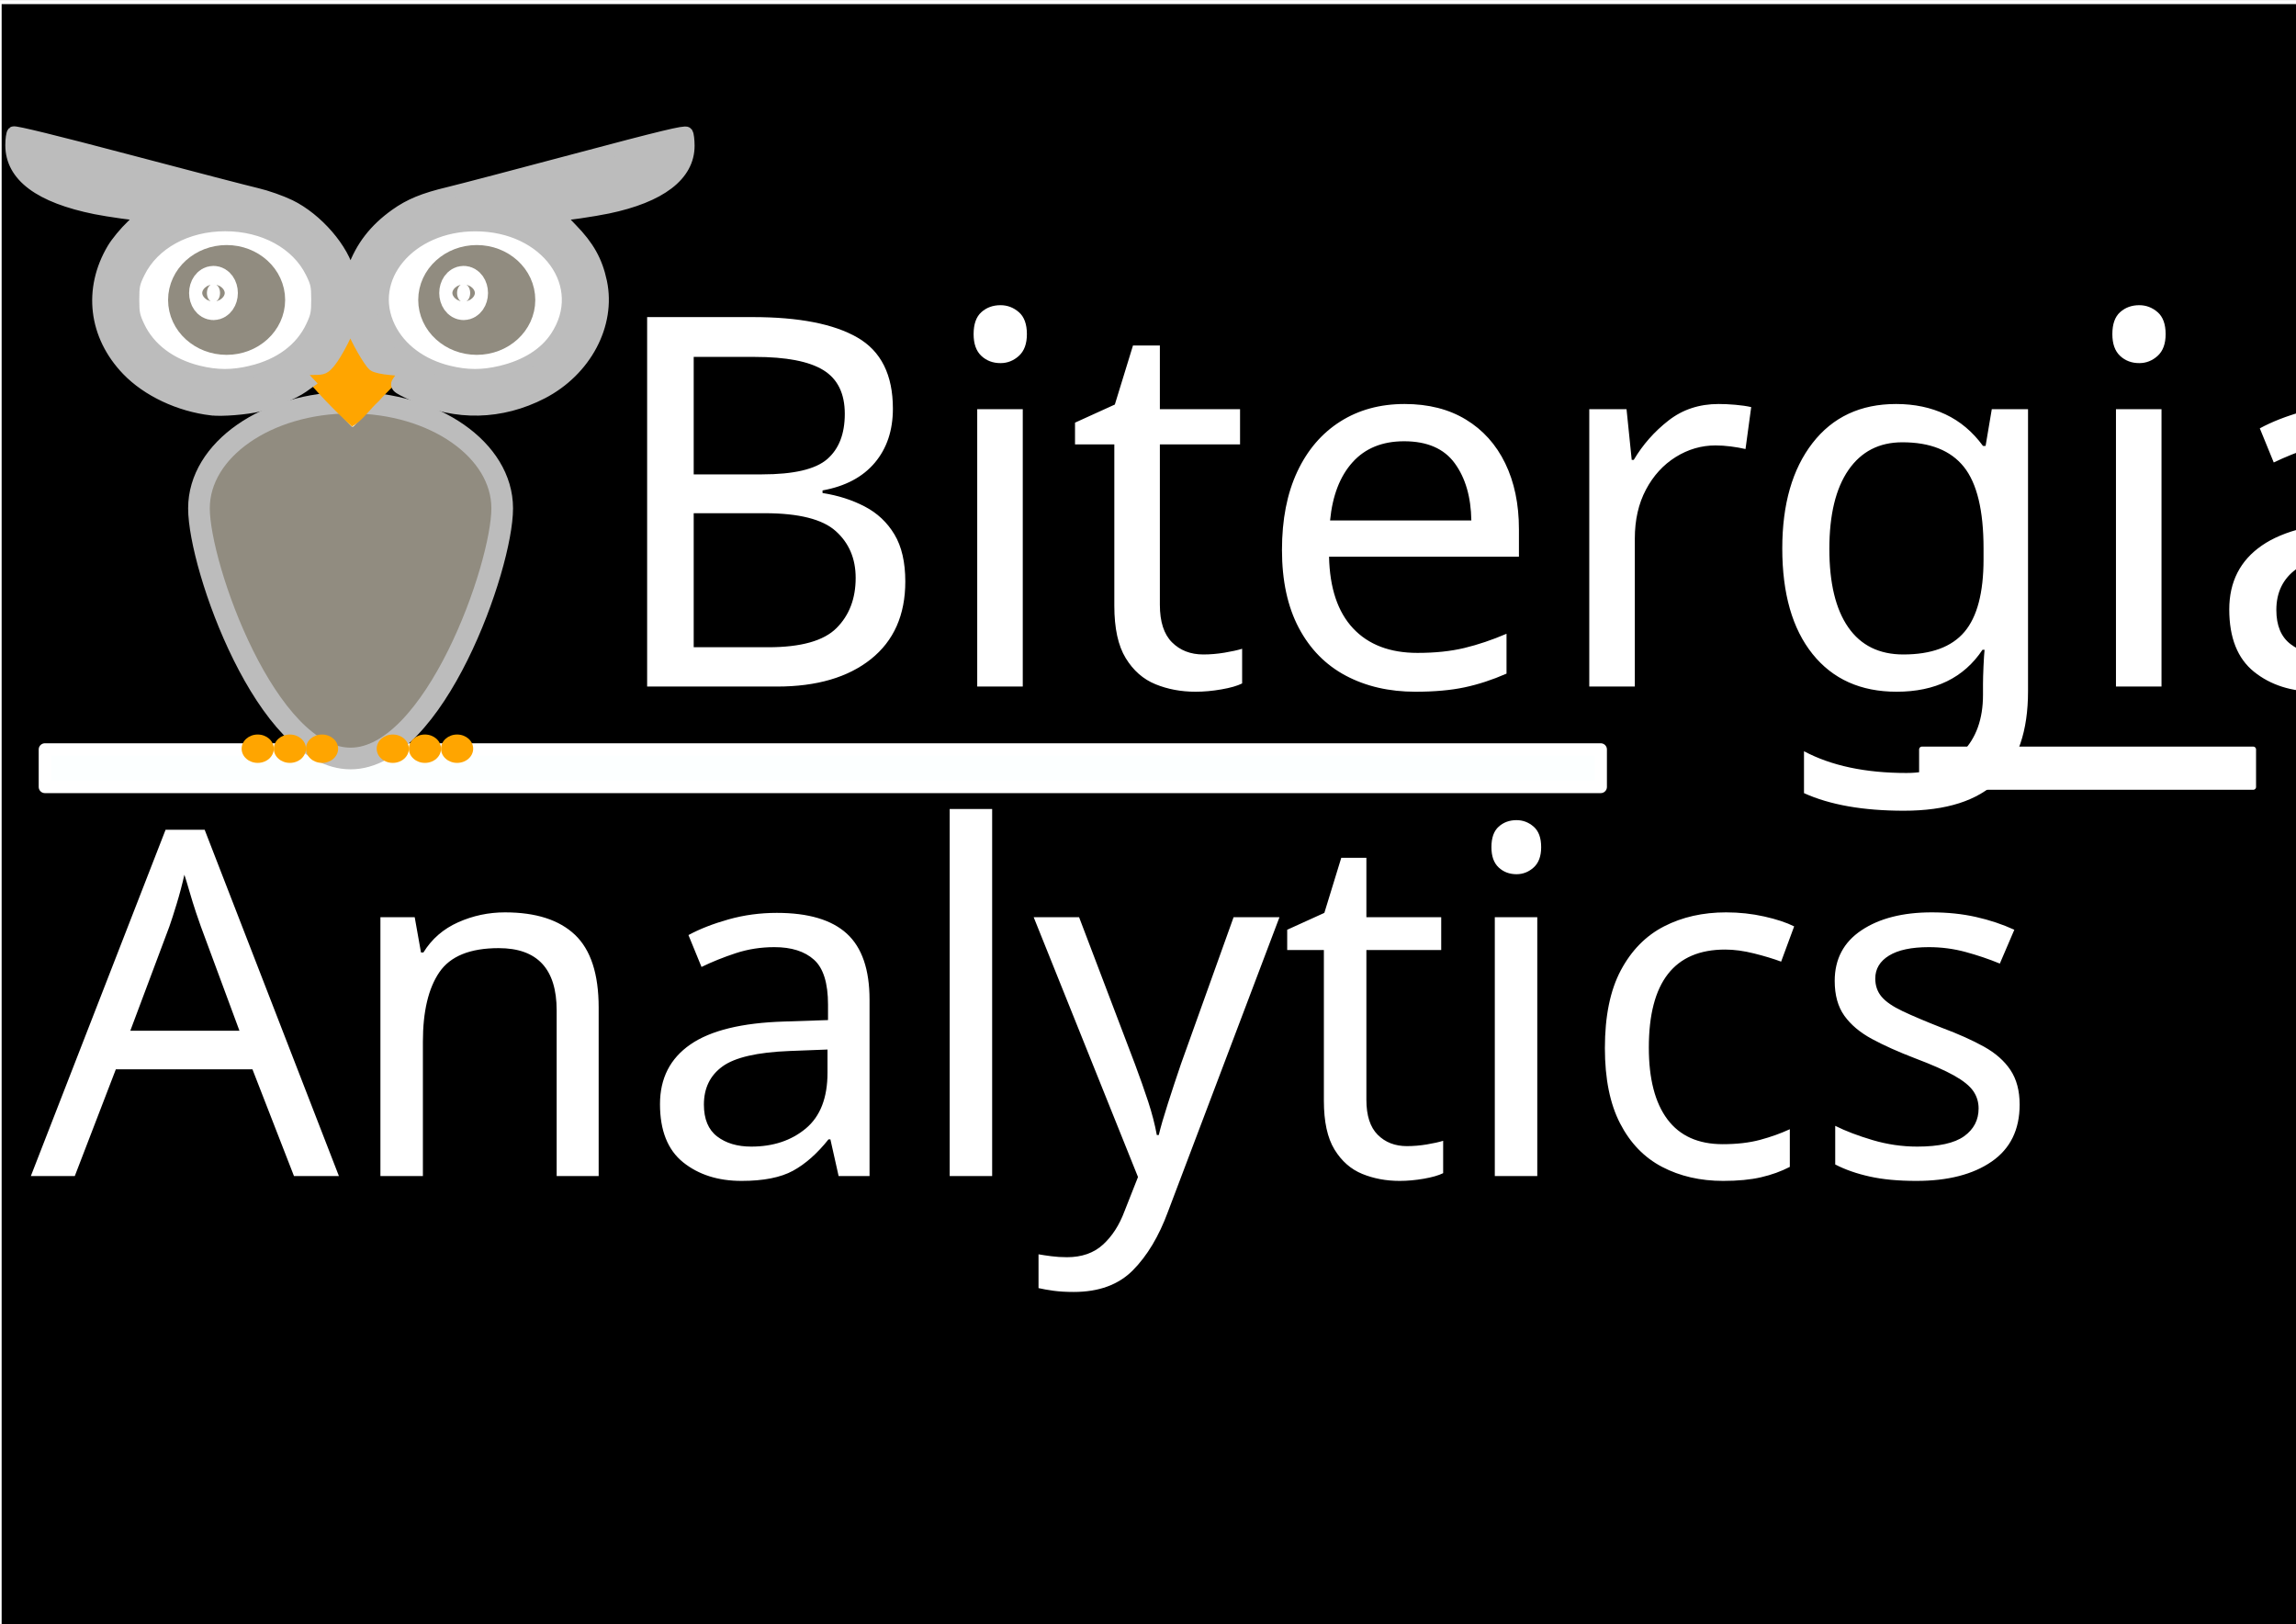
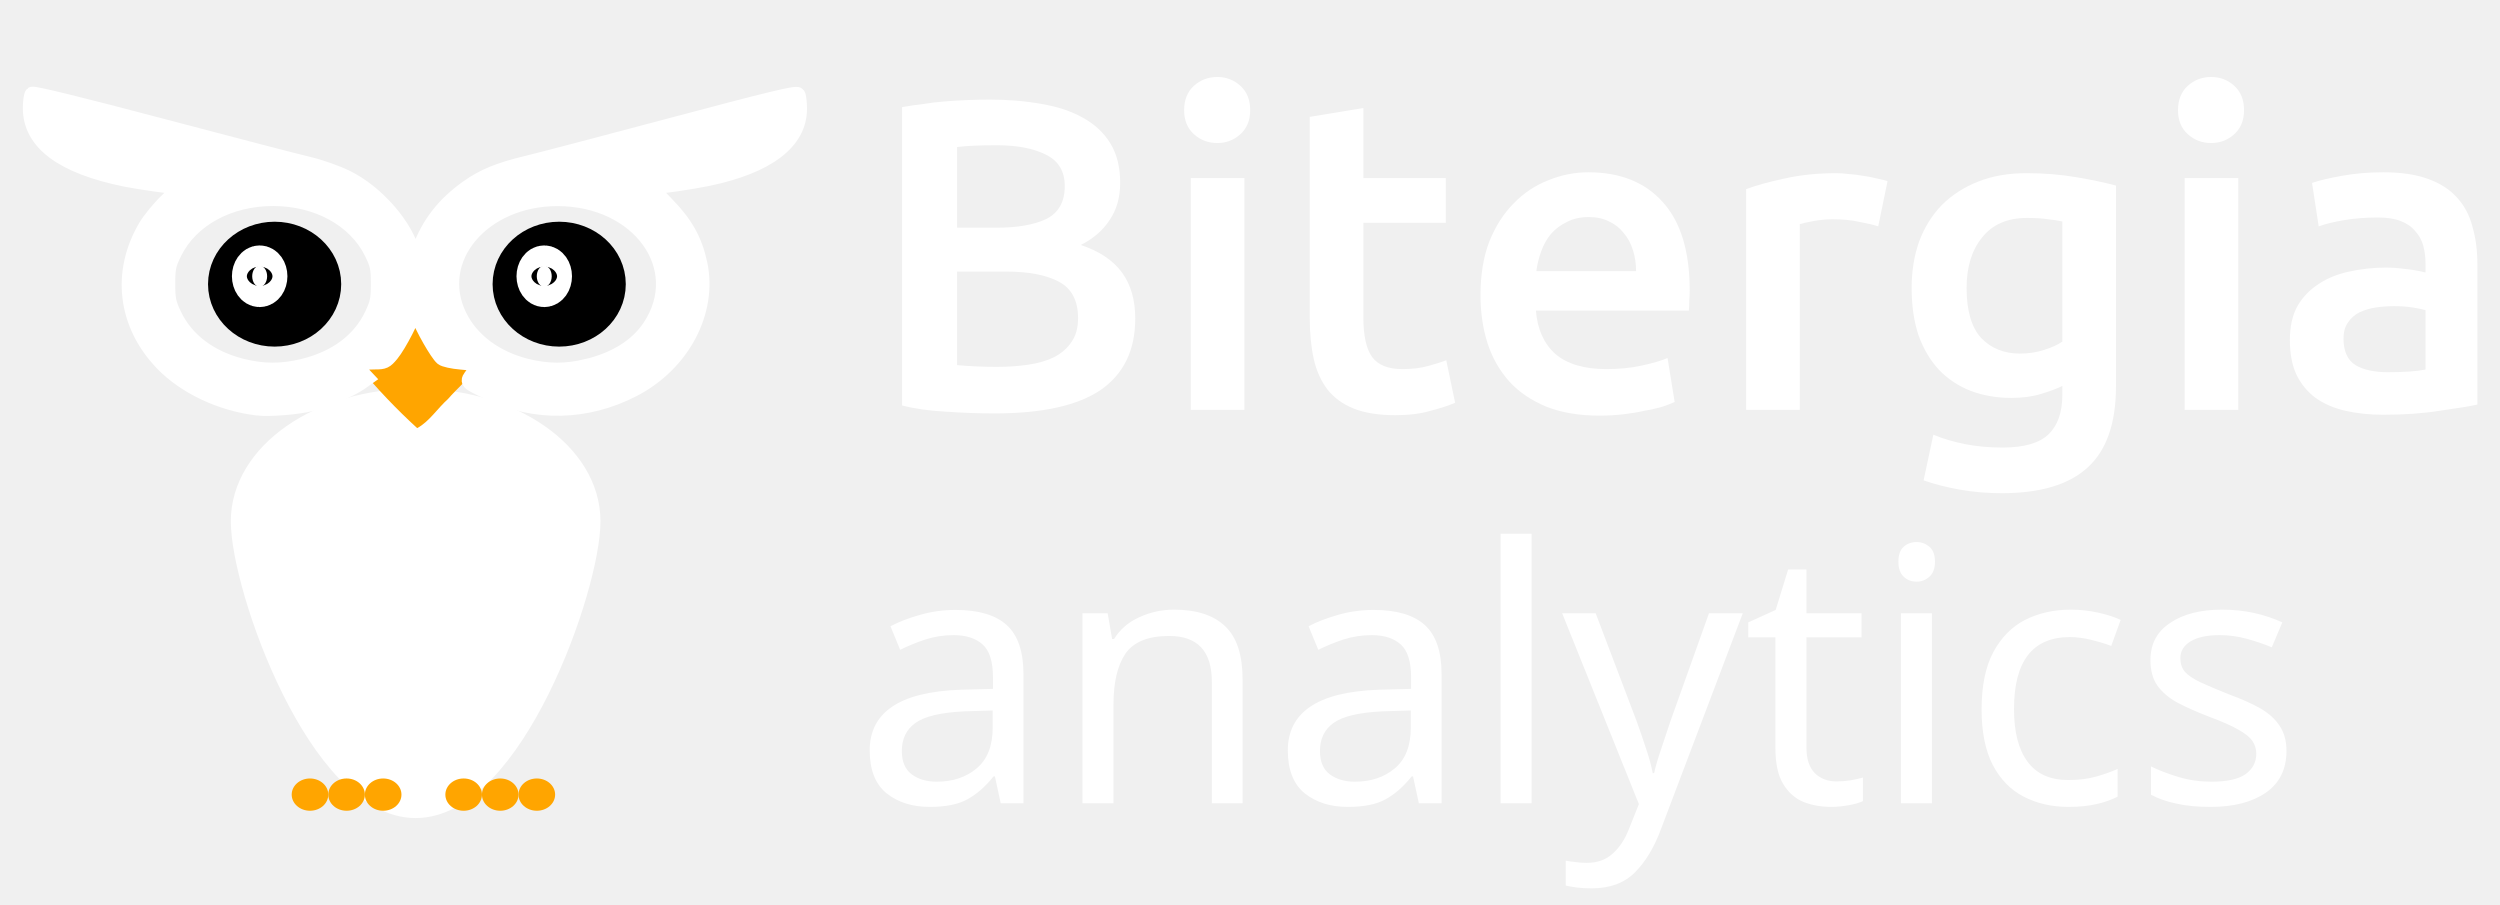
- <svg xmlns="http://www.w3.org/2000/svg" version="1.1" width="1052.362" height="744.094" id="svg2">
-   <defs id="defs4" />
-   <rect style="opacity:1;fill:#000000;fill-opacity:1;stroke:#ffffff;stroke-width:1.512;stroke-linecap:butt;stroke-miterlimit:4;stroke-dasharray:none;stroke-opacity:1" id="rect836" width="1060.874" height="746.608" x="0" y="1.119" ry="0.797" />
-   <rect width="713.126" height="17.179" x="20.57" y="343.452" id="rect4074" style="fill:#fcffff;fill-opacity:1;stroke:#ffffff;stroke-width:5.659;stroke-linejoin:round;stroke-miterlimit:4;stroke-dasharray:none;stroke-opacity:1" />
-   <path d="m 153.823,137.456 a 50.558,42.479 0 0 1 -101.116,0 50.558,42.479 0 1 1 101.116,0 z" id="path4006" style="fill:#ffffff;stroke:#000000;stroke-width:16.337;stroke-linejoin:round;stroke-miterlimit:4;stroke-dasharray:none" />
-   <path d="m 122.526,137.456 a 18.658,16.992 0 1 1 -37.317,0 18.658,16.992 0 1 1 37.317,0 z" id="path4017" style="fill:#918c80;fill-opacity:1;stroke:#918c80;stroke-width:16.337;stroke-linejoin:round;stroke-miterlimit:4;stroke-dasharray:none;stroke-opacity:1" />
-   <path d="m 100.857,134.269 a 3.009,4.248 0 1 1 -6.019,0 3.009,4.248 0 1 1 6.019,0 z" id="path4019" style="fill:#ffffff;stroke:#ffffff;stroke-width:16.337;stroke-linejoin:round;stroke-miterlimit:4;stroke-dasharray:none" />
-   <path d="m 268.476,137.456 a 50.558,42.479 0 0 1 -101.116,0 50.558,42.479 0 1 1 101.116,0 z" id="path4028" style="fill:#ffffff;stroke:#000000;stroke-width:16.337;stroke-linejoin:round;stroke-miterlimit:4;stroke-dasharray:none" />
-   <path d="m 237.178,137.456 a 18.658,16.992 0 1 1 -37.317,0 18.658,16.992 0 1 1 37.317,0 z" id="path4030" style="fill:#918c80;fill-opacity:1;stroke:#918c80;stroke-width:16.337;stroke-linejoin:round;stroke-miterlimit:4;stroke-dasharray:none;stroke-opacity:1" />
-   <path d="m 215.51,134.269 a 3.009,4.248 0 1 1 -6.019,0 3.009,4.248 0 1 1 6.019,0 z" id="path4032" style="fill:#ffffff;stroke:#ffffff;stroke-width:16.337;stroke-linejoin:round;stroke-miterlimit:4;stroke-dasharray:none" />
-   <path d="m 230.183,232.949 c 0,26.759 -31.114,114.644 -69.495,114.644 -38.381,0 -69.495,-87.885 -69.495,-114.644 0,-26.759 31.114,-48.452 69.495,-48.452 38.381,0 69.495,21.693 69.495,48.452 z" id="path4036" style="fill:#918c80;fill-opacity:1;stroke:#bcbcbc;stroke-width:9.93;stroke-linejoin:round;stroke-miterlimit:4;stroke-opacity:1" />
-   <path d="m 184.739,170.487 -23.151,2e-5 -23.151,-2e-5 11.576,12.152 11.576,12.152 11.576,-12.152 z" id="path4045" style="fill:#ffffff;fill-opacity:1;stroke:#ffffff;stroke-width:1.537;stroke-linejoin:round;stroke-miterlimit:4;stroke-dasharray:none" />
-   <path d="M 205.34,90.452 313.678,61.578 c 7.648,37.9 -72.593,36.748 -109.542,36.748 z" id="rect4049" style="fill:#000000;fill-opacity:1;stroke:#000000;stroke-width:3.77;stroke-linejoin:round;stroke-miterlimit:4" />
-   <path d="M 115.464,90.452 7.126,61.578 C -0.522,99.478 79.718,98.327 116.668,98.327 Z" id="path4052" style="fill:#000000;fill-opacity:1;stroke:#000000;stroke-width:3.77;stroke-linejoin:round;stroke-miterlimit:4" />
-   <path d="m 125.491,343.11 a 7.37,6.502 0 0 1 -14.74,0 7.37,6.502 0 1 1 14.74,0 z" id="path4076" style="fill:#ffa500;fill-opacity:1;stroke:none;stroke-width:2.3" />
-   <path d="m 140.232,343.11 a 7.37,6.502 0 0 1 -14.74,0 7.37,6.502 0 1 1 14.74,0 z" id="path4078" style="fill:#ffa500;fill-opacity:1;stroke:none;stroke-width:2.3" />
-   <path d="m 154.972,343.11 a 7.37,6.502 0 0 1 -14.74,0 7.37,6.502 0 1 1 14.74,0 z" id="path4080" style="fill:#ffa500;fill-opacity:1;stroke:none;stroke-width:2.3" />
-   <path d="m 187.401,343.11 a 7.37,6.502 0 0 1 -14.74,0 7.37,6.502 0 1 1 14.74,0 z" id="path4082" style="fill:#ffa500;fill-opacity:1;stroke:none;stroke-width:2.3" />
-   <path d="m 202.141,343.11 a 7.37,6.502 0 0 1 -14.74,0 7.37,6.502 0 1 1 14.74,0 z" id="path4084" style="fill:#ffa500;fill-opacity:1;stroke:none;stroke-width:2.3" />
-   <path d="m 216.882,343.11 a 7.37,6.502 0 0 1 -14.74,0 7.37,6.502 0 1 1 14.74,0 z" id="path4086" style="fill:#ffa500;fill-opacity:1;stroke:none;stroke-width:2.3" />
-   <path d="m 160.279,152.011 c -3.898,5.259 -6.212,11.841 -10.982,16.728 -2.913,2.078 -8.905,-1.076 -11.452,2.027 7.126,8.675 15.211,17.156 23.47,24.687 4.827,-2.595 8.217,-7.993 12.383,-11.709 3.783,-4.36 8.566,-8.257 11.605,-13.03 -2.758,-2.629 -7.782,-0.603 -11.32,-1.528 -5.861,-1.992 -7.591,-9.268 -10.821,-13.933 -0.876,-0.993 -1.296,-3.308 -2.883,-3.241 z" id="path3427" style="color:#000000;display:inline;overflow:visible;visibility:visible;fill:#ffa500;fill-opacity:1;fill-rule:nonzero;stroke:none;stroke-width:2.3px;marker:none;enable-background:accumulate" />
-   <path id="path3782" d="m 97.011,187.44 c -14.764,-1.74 -29.315,-8.591 -38.46,-18.109 -15.029,-15.641 -17.557,-36.73 -6.615,-55.169 1.725,-2.907 5.666,-7.672 8.758,-10.589 3.092,-2.917 5.137,-5.304 4.546,-5.304 -2.502,0 -15.623,-1.844 -21.378,-3.005 C 18.299,90.11 5.383,80.471 5.383,66.551 c 0,-2.683 0.359,-5.237 0.798,-5.676 0.51,-0.51 19.35,4.107 52.251,12.804 28.299,7.481 55.003,14.428 59.342,15.438 4.339,1.009 11.066,3.377 14.949,5.261 12.442,6.038 24.566,20.08 26.991,31.263 l 0.623,2.873 1.826,-5.043 c 3.736,-10.318 9.791,-18.139 19.302,-24.93 6.419,-4.583 12.825,-7.212 24.188,-9.923 4.879,-1.164 31.26,-8.083 58.625,-15.376 38.87,-10.358 49.903,-13.022 50.438,-12.179 0.377,0.594 0.691,3.155 0.698,5.692 0.037,13.391 -12.789,23.187 -36.943,28.215 -6.511,1.355 -19.752,3.298 -22.479,3.298 -0.512,0 2.095,3.085 5.792,6.856 7.681,7.835 11.482,14.628 13.491,24.111 4.108,19.396 -7.068,40.437 -26.924,50.689 -18.676,9.642 -39.431,10.128 -57.91,1.356 -9.603,-4.559 -9.338,-4.248 -6.639,-7.786 1.267,-1.661 2.065,-3.257 1.775,-3.547 -0.29,-0.29 -3.282,-0.753 -6.648,-1.028 -3.366,-0.275 -6.751,-1.024 -7.522,-1.664 -2.054,-1.705 -8.078,-12.277 -9.733,-17.081 -0.804,-2.334 -1.456,-3.376 -1.488,-2.38 -0.082,2.477 -6.102,14.203 -9.217,17.951 -2.339,2.814 -2.976,3.114 -6.612,3.114 -6.813,0 -8.126,1.23 -4.935,4.626 l 1.716,1.826 -2.536,1.806 c -3.966,2.824 -14.061,7.162 -19.996,8.592 -5.807,1.399 -16.873,2.286 -21.592,1.73 z m 18.186,-16.942 c 13.235,-3.173 22.934,-10.389 27.819,-20.696 2.257,-4.762 2.578,-6.324 2.578,-12.517 0,-6.298 -0.295,-7.676 -2.685,-12.531 -6.565,-13.335 -21.89,-21.73 -39.669,-21.73 -17.777,0 -33.104,8.395 -39.667,21.728 -2.388,4.851 -2.684,6.232 -2.685,12.531 -9.38e-4,6.198 0.32,7.756 2.577,12.52 4.813,10.156 14.553,17.491 27.425,20.654 8.519,2.093 15.703,2.106 24.308,0.043 v 3e-5 z m 114.498,0.025 c 11.495,-2.756 20.204,-8.241 25.319,-15.948 15.725,-23.691 -4.351,-51.514 -37.169,-51.514 -30.253,0 -50.652,24.349 -39.488,47.134 4.841,9.88 14.628,17.187 27.137,20.26 8.491,2.086 15.7,2.106 24.201,0.068 z" style="fill:#bcbcbc;fill-opacity:1;stroke:#bcbcbc;stroke-width:5.898;stroke-linecap:butt;stroke-linejoin:miter;stroke-miterlimit:4;stroke-dasharray:none;stroke-opacity:1" />
-   <text xml:space="preserve" style="font-style:normal;font-variant:normal;font-weight:normal;font-stretch:normal;font-size:27.605px;line-height:0%;font-family:Gentium;-inkscape-font-specification:Gentium;letter-spacing:0px;word-spacing:0px;fill:#ffffff;fill-opacity:1;stroke:none;stroke-width:2.3" x="273.615" y="314.623" id="text3141">
-     <tspan id="tspan3143" x="273.615" y="314.623" style="font-style:normal;font-variant:normal;font-weight:normal;font-stretch:normal;font-size:237.136px;line-height:1.25;font-family:Gentium;-inkscape-font-specification:Gentium;fill:#ffffff;fill-opacity:1;stroke-width:2.3">Bitergia</tspan>
-   </text>
-   <rect width="151.827" height="17.179" x="880.922" y="343.452" id="rect4074-5" style="fill:#ffffff;fill-opacity:1;stroke:#ffffff;stroke-width:2.611;stroke-linejoin:round;stroke-miterlimit:4;stroke-dasharray:none;stroke-opacity:1" />
-   <text xml:space="preserve" style="font-style:normal;font-variant:normal;font-weight:normal;font-stretch:normal;font-size:221.306px;line-height:125%;font-family:Gentium;-inkscape-font-specification:Gentium;letter-spacing:0px;word-spacing:0px;fill:#ffffff;fill-opacity:1;stroke:none;stroke-width:3.303px;stroke-linecap:butt;stroke-linejoin:miter;stroke-opacity:1;" x="14.135" y="538.955" id="text4542">
-     <tspan id="tspan4540" x="14.135" y="538.955" style="fill:#ffffff;fill-opacity:1;stroke-width:3.303px;-inkscape-font-specification:Gentium;font-family:Gentium;font-weight:normal;font-style:normal;font-stretch:normal;font-variant:normal;">Analytics</tspan>
-   </text>
+ <svg xmlns="http://www.w3.org/2000/svg" width="141" height="51" viewBox="0 0 141 51" id="svg14569" version="1.1">
+   <defs id="defs14571" />
+   <g id="layer1" transform="translate(0,-1001.362)">
+     <g id="g15157" transform="matrix(0.3220338,0,0,0.3220338,-43.70206,707.7014)">
+       <path style="fill:#ffffff;fill-opacity:0;stroke:#ffffff;stroke-width:7.102;stroke-linejoin:round;stroke-miterlimit:4;stroke-dasharray:none;stroke-opacity:1" id="path4006" d="m 205.517,961.661 a 21.978,18.466 0 0 1 -43.956,0 21.978,18.466 0 1 1 43.956,0 z" />
+       <path style="fill:#000000;stroke:#000000;stroke-width:7.102;stroke-linejoin:round;stroke-miterlimit:4;stroke-dasharray:none" id="path4017" d="m 191.912,961.661 a 8.111,7.386 0 1 1 -16.222,0 8.111,7.386 0 1 1 16.222,0 z" />
+       <path style="fill:#ffffff;stroke:#ffffff;stroke-width:7.102;stroke-linejoin:round;stroke-miterlimit:4;stroke-dasharray:none" id="path4019" d="m 182.492,960.276 a 1.308,1.847 0 1 1 -2.616,0 1.308,1.847 0 1 1 2.616,0 z" />
+       <path style="fill:#ffffff;fill-opacity:0;stroke:#ffffff;stroke-width:7.102;stroke-linejoin:round;stroke-miterlimit:4;stroke-dasharray:none;stroke-opacity:1" id="path4028" d="m 255.357,961.661 a 21.978,18.466 0 0 1 -43.956,0 21.978,18.466 0 1 1 43.956,0 z" />
+       <path style="fill:#000000;stroke:#000000;stroke-width:7.102;stroke-linejoin:round;stroke-miterlimit:4;stroke-dasharray:none" id="path4030" d="m 241.752,961.661 a 8.111,7.386 0 1 1 -16.222,0 8.111,7.386 0 1 1 16.222,0 z" />
+       <path style="fill:#ffffff;stroke:#ffffff;stroke-width:7.102;stroke-linejoin:round;stroke-miterlimit:4;stroke-dasharray:none" id="path4032" d="m 232.332,960.276 a 1.308,1.847 0 1 1 -2.616,0 1.308,1.847 0 1 1 2.616,0 z" />
+       <path style="fill:#ffffff;fill-opacity:1;stroke:#ffffff;stroke-width:4.317;stroke-linejoin:round;stroke-miterlimit:4;stroke-opacity:1" id="path4036" d="m 238.711,1003.172 c 0,11.632 -13.525,49.836 -30.21,49.836 -16.684,0 -30.21,-38.204 -30.21,-49.836 0,-11.632 13.525,-21.062 30.21,-21.062 16.684,0 30.21,9.43 30.21,21.062 z" />
+       <path style="fill:#ffffff;fill-opacity:1;stroke:#ffffff;stroke-width:0.668;stroke-linejoin:round;stroke-miterlimit:4;stroke-dasharray:none" id="path4045" d="m 218.956,976.02 -10.064,0 -10.064,0 5.032,5.283 5.032,5.283 5.032,-5.283 5.032,-5.283 z" />
+       <path style="fill:#ffffff;fill-opacity:1;stroke:#ffffff;stroke-width:1.639;stroke-linejoin:round;stroke-miterlimit:4;stroke-opacity:1" id="rect4049" d="m 227.912,941.228 47.095,-12.552 c 3.325,16.475 -31.556,15.975 -47.619,15.975 z" />
+       <path style="fill:#ffffff;fill-opacity:1;stroke:#ffffff;stroke-width:1.639;stroke-linejoin:round;stroke-miterlimit:4;stroke-opacity:1" id="path4052" d="m 188.842,941.228 -47.095,-12.552 c -3.325,16.475 31.556,15.975 47.619,15.975 z" />
+       <path style="fill:#ffa500;fill-opacity:1;stroke:none" id="path4076" d="m 193.201,1051.06 a 3.204,2.826 0 0 1 -6.408,0 3.204,2.826 0 1 1 6.408,0 z" />
+       <path style="fill:#ffa500;fill-opacity:1;stroke:none" id="path4078" d="m 199.609,1051.06 a 3.204,2.826 0 0 1 -6.408,0 3.204,2.826 0 1 1 6.408,0 z" />
+       <path style="fill:#ffa500;fill-opacity:1;stroke:none" id="path4080" d="m 206.016,1051.06 a 3.204,2.826 0 0 1 -6.408,0 3.204,2.826 0 1 1 6.408,0 z" />
+       <path style="fill:#ffa500;fill-opacity:1;stroke:none" id="path4082" d="m 220.113,1051.06 a 3.204,2.826 0 0 1 -6.408,0 3.204,2.826 0 1 1 6.408,0 z" />
+       <path style="fill:#ffa500;fill-opacity:1;stroke:none" id="path4084" d="m 226.521,1051.06 a 3.204,2.826 0 0 1 -6.408,0 3.204,2.826 0 1 1 6.408,0 z" />
+       <path style="fill:#ffa500;fill-opacity:1;stroke:none" id="path4086" d="m 232.929,1051.06 a 3.204,2.826 0 0 1 -6.408,0 3.204,2.826 0 1 1 6.408,0 z" />
+       <path style="color:#000000;display:inline;overflow:visible;visibility:visible;fill:#ffa500;fill-opacity:1;fill-rule:nonzero;stroke:none;stroke-width:1px;marker:none;enable-background:accumulate" id="path3427" d="m 208.323,967.988 c -1.694,2.286 -2.701,5.147 -4.774,7.272 -1.266,0.903 -3.871,-0.468 -4.978,0.881 3.098,3.771 6.612,7.458 10.202,10.732 2.098,-1.128 3.572,-3.475 5.383,-5.09 1.645,-1.895 3.724,-3.589 5.045,-5.664 -1.199,-1.143 -3.383,-0.262 -4.921,-0.664 -2.548,-0.866 -3.3,-4.029 -4.704,-6.057 -0.381,-0.432 -0.564,-1.438 -1.253,-1.409 z" />
+       <path style="fill:#ffffff;fill-opacity:0;stroke:#ffffff;stroke-width:2.564;stroke-linecap:butt;stroke-linejoin:miter;stroke-miterlimit:4;stroke-dasharray:none;stroke-opacity:1" d="m 180.821,983.389 c -6.418,-0.756 -12.743,-3.735 -16.719,-7.872 -6.533,-6.799 -7.632,-15.967 -2.876,-23.982 0.75,-1.264 2.463,-3.335 3.807,-4.603 1.344,-1.268 2.233,-2.305 1.976,-2.305 -1.088,0 -6.791,-0.802 -9.293,-1.306 -11.112,-2.241 -16.727,-6.431 -16.727,-12.482 0,-1.166 0.156,-2.276 0.347,-2.467 0.222,-0.222 8.411,1.785 22.714,5.566 12.302,3.252 23.91,6.272 25.796,6.711 1.886,0.439 4.81,1.468 6.498,2.287 5.409,2.625 10.679,8.729 11.733,13.59 l 0.271,1.249 0.794,-2.192 c 1.624,-4.485 4.256,-7.885 8.391,-10.837 2.79,-1.992 5.575,-3.135 10.515,-4.314 2.121,-0.506 13.589,-3.514 25.485,-6.684 16.897,-4.503 21.693,-5.661 21.926,-5.294 0.164,0.258 0.3,1.371 0.303,2.474 0.016,5.821 -5.559,10.079 -16.059,12.265 -2.83,0.589 -8.586,1.434 -9.772,1.434 -0.222,0 0.911,1.341 2.518,2.98 3.339,3.406 4.991,6.359 5.865,10.481 1.786,8.431 -3.073,17.578 -11.704,22.035 -8.118,4.191 -17.141,4.403 -25.174,0.589 -4.174,-1.982 -4.059,-1.847 -2.886,-3.385 0.551,-0.722 0.898,-1.416 0.772,-1.542 -0.126,-0.126 -1.427,-0.327 -2.89,-0.447 -1.463,-0.12 -2.934,-0.445 -3.27,-0.723 -0.893,-0.741 -3.511,-5.337 -4.231,-7.425 -0.349,-1.014 -0.633,-1.468 -0.647,-1.035 -0.035,1.077 -2.653,6.174 -4.007,7.804 -1.017,1.223 -1.294,1.354 -2.874,1.354 -2.962,0 -3.532,0.535 -2.145,2.011 l 0.746,0.794 -1.103,0.785 c -1.724,1.228 -6.112,3.113 -8.693,3.735 -2.524,0.608 -7.335,0.994 -9.386,0.752 l 0,0 z m 7.905,-7.365 c 5.753,-1.379 9.97,-4.516 12.093,-8.997 0.981,-2.07 1.121,-2.749 1.121,-5.441 0,-2.738 -0.128,-3.337 -1.167,-5.447 -2.854,-5.797 -9.516,-9.446 -17.244,-9.446 -7.728,0 -14.39,3.65 -17.244,9.445 -1.038,2.109 -1.167,2.709 -1.167,5.447 -5.1e-4,2.694 0.139,3.372 1.12,5.442 2.092,4.415 6.326,7.604 11.922,8.978 3.703,0.91 6.826,0.915 10.567,0.019 l 0,0 z m 49.773,0.011 c 4.997,-1.198 8.783,-3.583 11.006,-6.933 6.836,-10.298 -1.891,-22.394 -16.158,-22.394 -13.151,0 -22.019,10.585 -17.165,20.489 2.105,4.295 6.359,7.471 11.797,8.807 3.691,0.907 6.825,0.916 10.52,0.03 l 0,0 z" id="path3782" />
+     </g>
+     <g style="font-style:normal;font-weight:normal;font-size:40px;line-height:125%;font-family:sans-serif;letter-spacing:0px;word-spacing:0px;fill:#000000;fill-opacity:1;stroke:none;stroke-width:1px;stroke-linecap:butt;stroke-linejoin:miter;stroke-opacity:1" id="text15177">
+       <path d="m 56.103,1024.679 q -1.375,0 -2.775,-0.1 -1.4,-0.075 -2.45,-0.35 l 0,-16.825 q 0.55,-0.1 1.175,-0.175 0.625,-0.1 1.275,-0.15 0.65,-0.05 1.275,-0.075 0.65,-0.025 1.225,-0.025 1.575,0 2.925,0.25 1.35,0.225 2.325,0.775 1,0.55 1.55,1.45 0.55,0.9 0.55,2.225 0,1.225 -0.6,2.1 -0.575,0.875 -1.625,1.4 1.575,0.525 2.325,1.55 0.75,1.025 0.75,2.6 0,2.675 -1.95,4.025 -1.95,1.325 -5.975,1.325 z m -2.125,-8 0,5.275 q 0.525,0.05 1.125,0.075 0.6,0.025 1.1,0.025 0.975,0 1.8,-0.125 0.85,-0.125 1.45,-0.425 0.625,-0.325 0.975,-0.85 0.375,-0.525 0.375,-1.35 0,-1.475 -1.075,-2.05 -1.075,-0.575 -2.975,-0.575 l -2.775,0 z m 0,-2.475 2.225,0 q 1.8,0 2.825,-0.5 1.025,-0.525 1.025,-1.85 0,-1.25 -1.075,-1.775 -1.05,-0.525 -2.75,-0.525 -0.725,0 -1.3,0.025 -0.55,0.025 -0.95,0.075 l 0,4.55 z" style="font-style:normal;font-variant:normal;font-weight:500;font-stretch:normal;font-size:25px;line-height:125%;font-family:Ubuntu;-inkscape-font-specification:'Ubuntu, Medium';text-align:start;writing-mode:lr-tb;text-anchor:start;fill:#ffffff;fill-opacity:1" id="path4157" />
+       <path d="m 70.185,1024.479 -3.025,0 0,-13.075 3.025,0 0,13.075 z m 0.325,-16.9 q 0,0.85 -0.55,1.35 -0.55,0.5 -1.3,0.5 -0.775,0 -1.325,-0.5 -0.55,-0.5 -0.55,-1.35 0,-0.875 0.55,-1.375 0.55,-0.5 1.325,-0.5 0.75,0 1.3,0.5 0.55,0.5 0.55,1.375 z" style="font-style:normal;font-variant:normal;font-weight:500;font-stretch:normal;font-size:25px;line-height:125%;font-family:Ubuntu;-inkscape-font-specification:'Ubuntu, Medium';text-align:start;writing-mode:lr-tb;text-anchor:start;fill:#ffffff;fill-opacity:1" id="path4159" />
+       <path d="m 73.869,1007.954 3.025,-0.5 0,3.95 4.65,0 0,2.525 -4.65,0 0,5.325 q 0,1.575 0.5,2.25 0.5,0.675 1.7,0.675 0.825,0 1.45,-0.175 0.65,-0.175 1.025,-0.325 l 0.5,2.4 q -0.525,0.225 -1.375,0.45 -0.85,0.25 -2,0.25 -1.4,0 -2.35,-0.375 -0.925,-0.375 -1.475,-1.075 -0.55,-0.725 -0.775,-1.725 -0.225,-1.025 -0.225,-2.325 l 0,-11.325 z" style="font-style:normal;font-variant:normal;font-weight:500;font-stretch:normal;font-size:25px;line-height:125%;font-family:Ubuntu;-inkscape-font-specification:'Ubuntu, Medium';text-align:start;writing-mode:lr-tb;text-anchor:start;fill:#ffffff;fill-opacity:1" id="path4161" />
+       <path d="m 83.5,1018.004 q 0,-1.725 0.5,-3.025 0.525,-1.3 1.375,-2.15 0.85,-0.875 1.95,-1.3 1.1,-0.45 2.25,-0.45 2.7,0 4.2,1.675 1.525,1.675 1.525,5 0,0.25 -0.025,0.575 0,0.3 -0.025,0.55 l -8.625,0 q 0.125,1.575 1.1,2.45 1,0.85 2.875,0.85 1.1,0 2,-0.2 0.925,-0.2 1.45,-0.425 l 0.4,2.475 q -0.25,0.125 -0.7,0.275 -0.425,0.125 -1,0.225 -0.55,0.125 -1.2,0.2 -0.65,0.075 -1.325,0.075 -1.725,0 -3,-0.5 -1.275,-0.525 -2.1,-1.425 -0.825,-0.925 -1.225,-2.15 -0.4,-1.25 -0.4,-2.725 z m 8.775,-1.35 q 0,-0.625 -0.175,-1.175 -0.175,-0.575 -0.525,-0.975 -0.325,-0.425 -0.825,-0.65 -0.475,-0.25 -1.15,-0.25 -0.7,0 -1.225,0.275 -0.525,0.25 -0.9,0.675 -0.35,0.425 -0.55,0.975 -0.2,0.55 -0.275,1.125 l 5.625,0 z" style="font-style:normal;font-variant:normal;font-weight:500;font-stretch:normal;font-size:25px;line-height:125%;font-family:Ubuntu;-inkscape-font-specification:'Ubuntu, Medium';text-align:start;writing-mode:lr-tb;text-anchor:start;fill:#ffffff;fill-opacity:1" id="path4163" />
+       <path d="m 105.932,1014.129 q -0.375,-0.125 -1.05,-0.25 -0.65,-0.15 -1.525,-0.15 -0.5,0 -1.075,0.1 -0.55,0.1 -0.775,0.175 l 0,10.475 -3.025,0 0,-12.45 q 0.875,-0.325 2.175,-0.6 1.325,-0.3 2.925,-0.3 0.3,0 0.7,0.05 0.4,0.025 0.8,0.1 0.4,0.05 0.775,0.15 0.375,0.075 0.6,0.15 l -0.525,2.55 z" style="font-style:normal;font-variant:normal;font-weight:500;font-stretch:normal;font-size:25px;line-height:125%;font-family:Ubuntu;-inkscape-font-specification:'Ubuntu, Medium';text-align:start;writing-mode:lr-tb;text-anchor:start;fill:#ffffff;fill-opacity:1" id="path4165" />
+       <path d="m 110.916,1017.604 q 0,1.925 0.825,2.825 0.85,0.875 2.175,0.875 0.725,0 1.35,-0.2 0.65,-0.2 1.05,-0.475 l 0,-6.775 q -0.325,-0.075 -0.8,-0.125 -0.475,-0.075 -1.2,-0.075 -1.65,0 -2.525,1.1 -0.875,1.075 -0.875,2.85 z m 8.425,5.55 q 0,3.125 -1.6,4.575 -1.575,1.45 -4.85,1.45 -1.2,0 -2.35,-0.2 -1.125,-0.2 -2.05,-0.525 l 0.55,-2.575 q 0.775,0.325 1.75,0.525 1,0.2 2.15,0.2 1.825,0 2.6,-0.75 0.775,-0.75 0.775,-2.225 l 0,-0.5 q -0.45,0.225 -1.2,0.45 -0.725,0.225 -1.675,0.225 -1.25,0 -2.3,-0.4 -1.025,-0.4 -1.775,-1.175 -0.725,-0.775 -1.15,-1.925 -0.4,-1.175 -0.4,-2.7 0,-1.425 0.425,-2.625 0.45,-1.2 1.275,-2.05 0.85,-0.85 2.05,-1.325 1.2,-0.475 2.725,-0.475 1.475,0 2.8,0.225 1.325,0.225 2.25,0.475 l 0,11.325 z" style="font-style:normal;font-variant:normal;font-weight:500;font-stretch:normal;font-size:25px;line-height:125%;font-family:Ubuntu;-inkscape-font-specification:'Ubuntu, Medium';text-align:start;writing-mode:lr-tb;text-anchor:start;fill:#ffffff;fill-opacity:1" id="path4167" />
+       <path d="m 126.239,1024.479 -3.025,0 0,-13.075 3.025,0 0,13.075 z m 0.325,-16.9 q 0,0.85 -0.55,1.35 -0.55,0.5 -1.3,0.5 -0.775,0 -1.325,-0.5 -0.55,-0.5 -0.55,-1.35 0,-0.875 0.55,-1.375 0.55,-0.5 1.325,-0.5 0.75,0 1.3,0.5 0.55,0.5 0.55,1.375 z" style="font-style:normal;font-variant:normal;font-weight:500;font-stretch:normal;font-size:25px;line-height:125%;font-family:Ubuntu;-inkscape-font-specification:'Ubuntu, Medium';text-align:start;writing-mode:lr-tb;text-anchor:start;fill:#ffffff;fill-opacity:1" id="path4169" />
+       <path d="m 134.674,1022.354 q 1.4,0 2.125,-0.15 l 0,-3.35 q -0.25,-0.075 -0.725,-0.15 -0.475,-0.075 -1.05,-0.075 -0.5,0 -1.025,0.075 -0.5,0.075 -0.925,0.275 -0.4,0.2 -0.65,0.575 -0.25,0.35 -0.25,0.9 0,1.075 0.675,1.5 0.675,0.4 1.825,0.4 z m -0.25,-11.275 q 1.5,0 2.525,0.375 1.025,0.375 1.625,1.05 0.625,0.675 0.875,1.65 0.275,0.95 0.275,2.1 l 0,7.925 q -0.7,0.15 -2.125,0.35 -1.4,0.225 -3.175,0.225 -1.175,0 -2.15,-0.225 -0.975,-0.225 -1.675,-0.725 -0.675,-0.5 -1.075,-1.3 -0.375,-0.8 -0.375,-1.975 0,-1.125 0.425,-1.9 0.45,-0.775 1.2,-1.25 0.75,-0.5 1.725,-0.7 1,-0.225 2.075,-0.225 0.5,0 1.05,0.075 0.55,0.05 1.175,0.2 l 0,-0.5 q 0,-0.525 -0.125,-1 -0.125,-0.475 -0.45,-0.825 -0.3,-0.375 -0.825,-0.575 -0.5,-0.2 -1.275,-0.2 -1.05,0 -1.925,0.15 -0.875,0.15 -1.425,0.35 l -0.375,-2.45 q 0.575,-0.2 1.675,-0.4 1.1,-0.2 2.35,-0.2 z" style="font-style:normal;font-variant:normal;font-weight:500;font-stretch:normal;font-size:25px;line-height:125%;font-family:Ubuntu;-inkscape-font-specification:'Ubuntu, Medium';text-align:start;writing-mode:lr-tb;text-anchor:start;fill:#ffffff;fill-opacity:1" id="path4171" />
+     </g>
+     <text xml:space="preserve" style="font-style:normal;font-weight:normal;font-size:40px;line-height:125%;font-family:sans-serif;letter-spacing:0px;word-spacing:0px;fill:#000000;fill-opacity:1;stroke:none;stroke-width:1px;stroke-linecap:butt;stroke-linejoin:miter;stroke-opacity:1" x="48.127" y="1046.669" id="text15177-1">
+       <tspan x="48.127" y="1046.669" id="tspan15181-5" style="font-style:normal;font-variant:normal;font-weight:normal;font-stretch:normal;font-size:20px;line-height:125%;font-family:Ubuntu;-inkscape-font-specification:'Ubuntu, Normal';text-align:start;writing-mode:lr-tb;text-anchor:start;fill:#ffffff;fill-opacity:1">analytics</tspan>
+     </text>
+   </g>
</svg>
